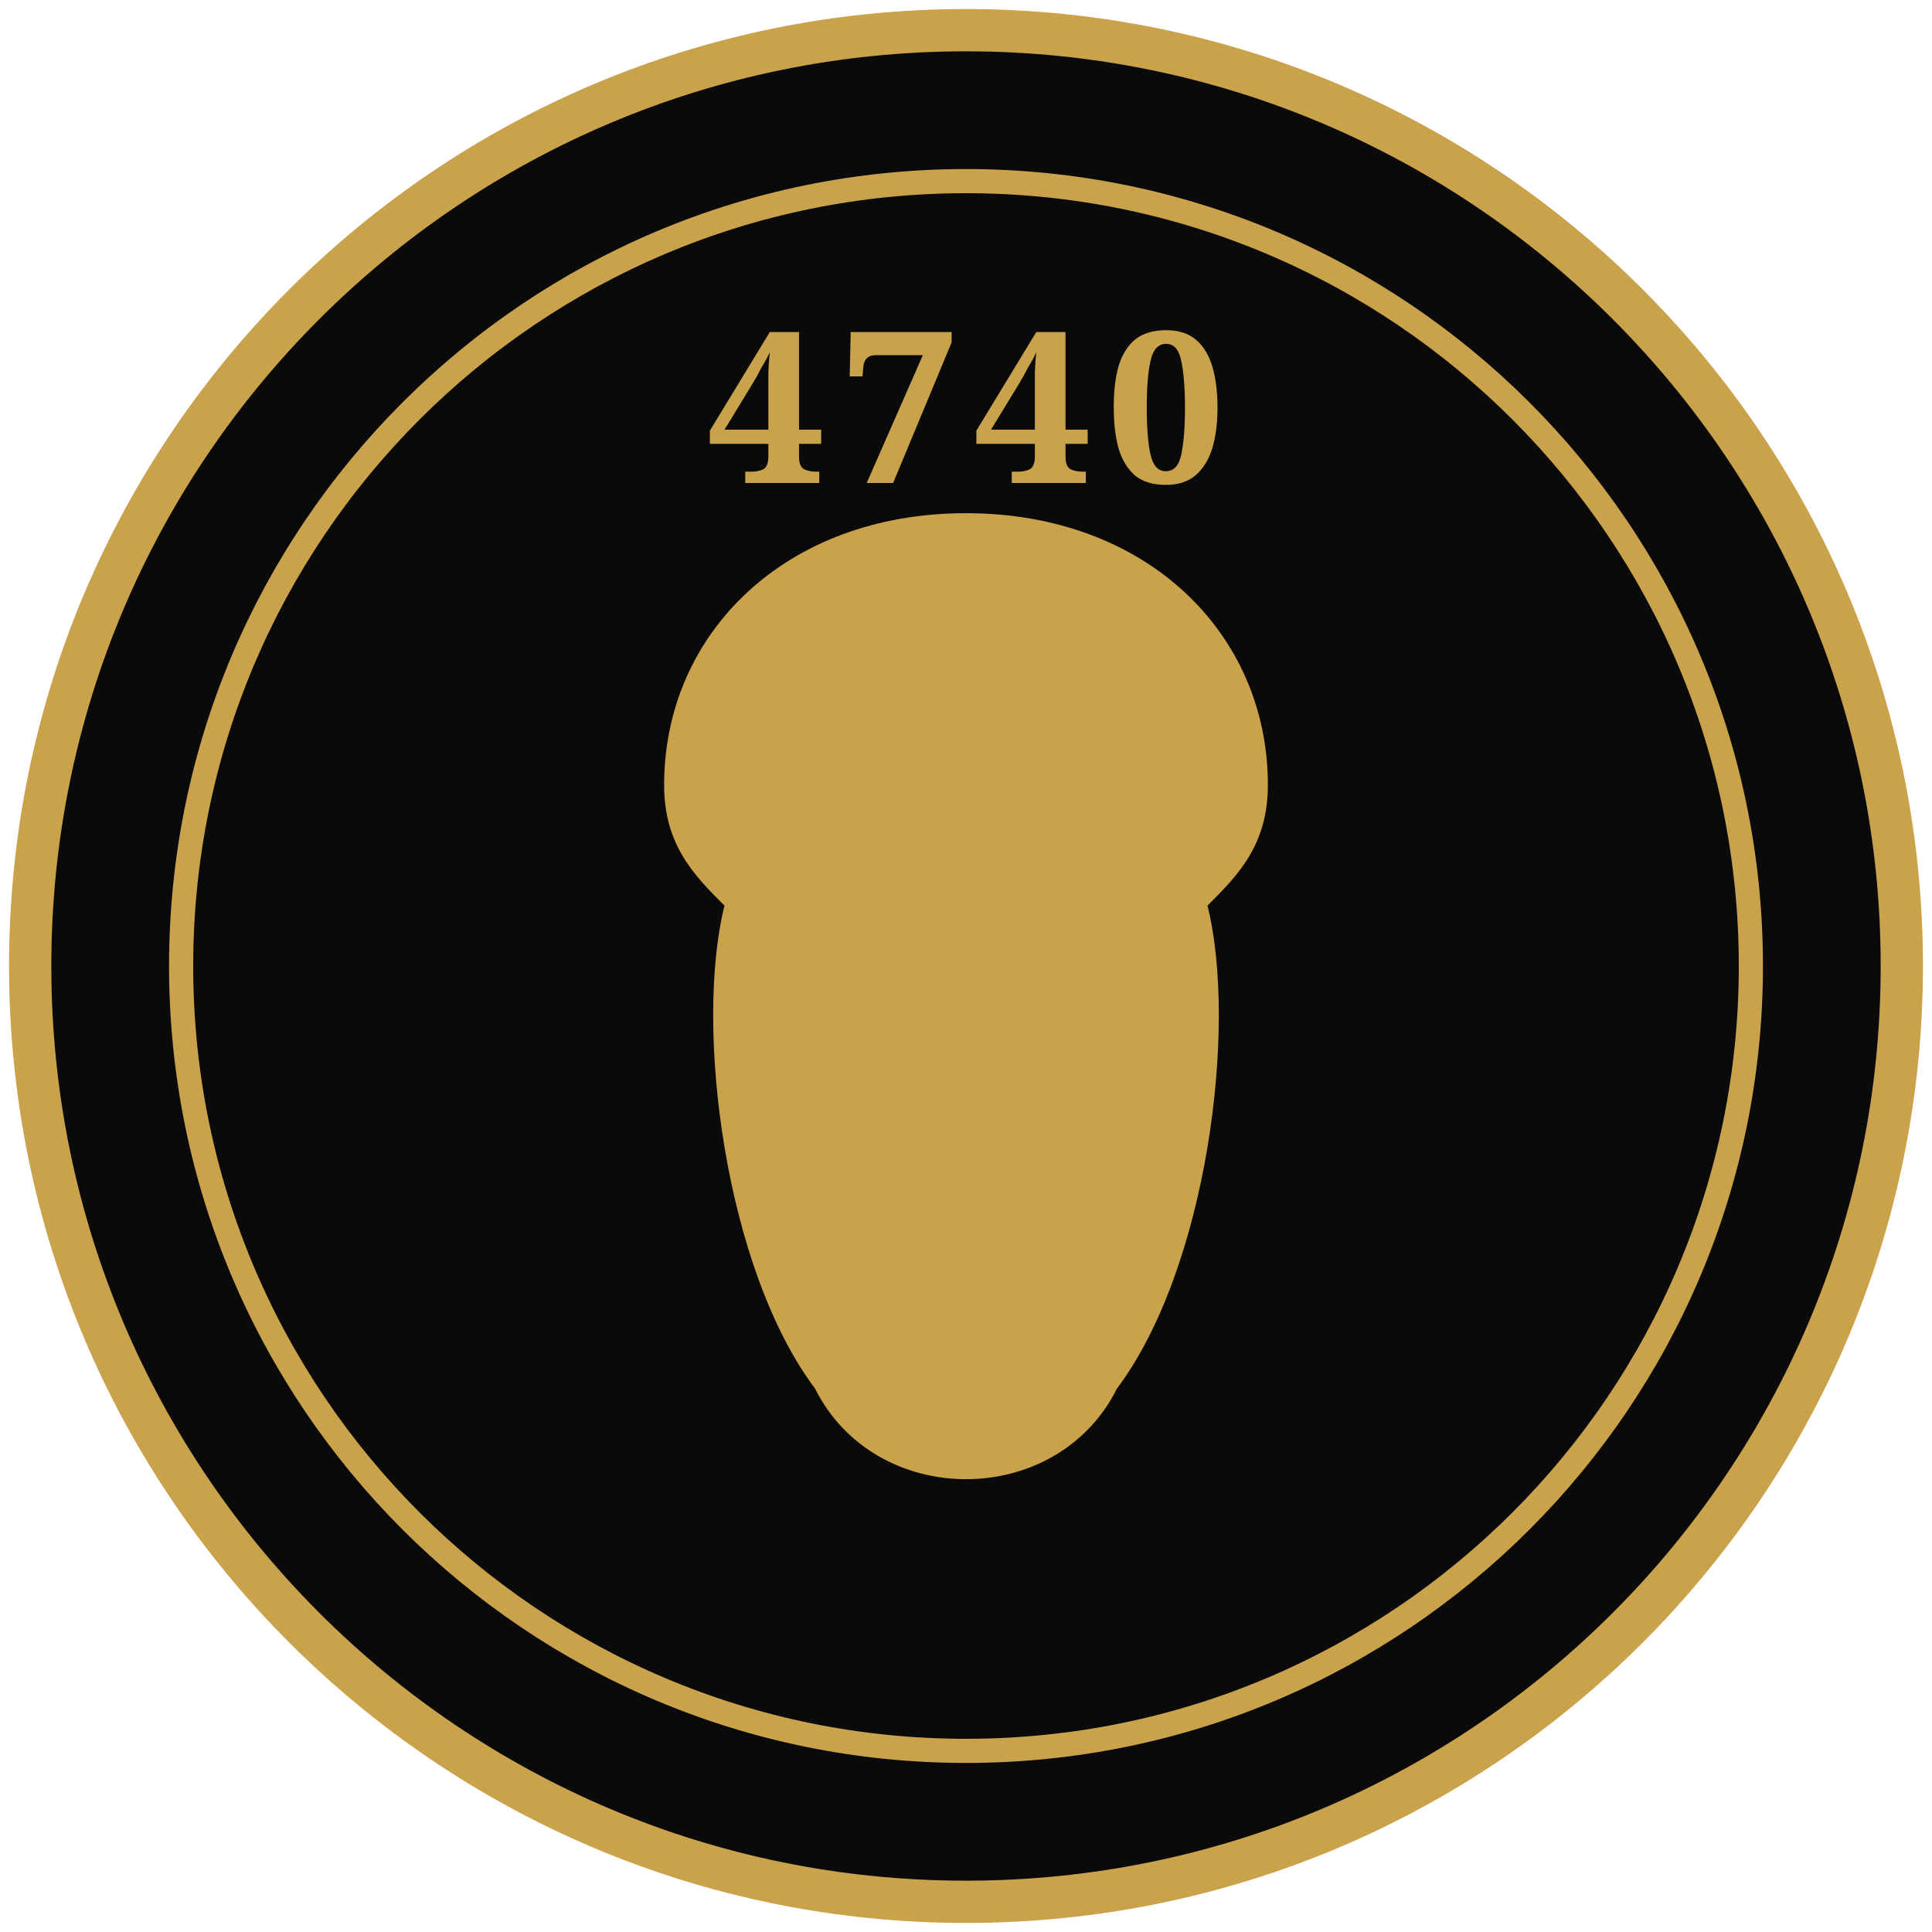
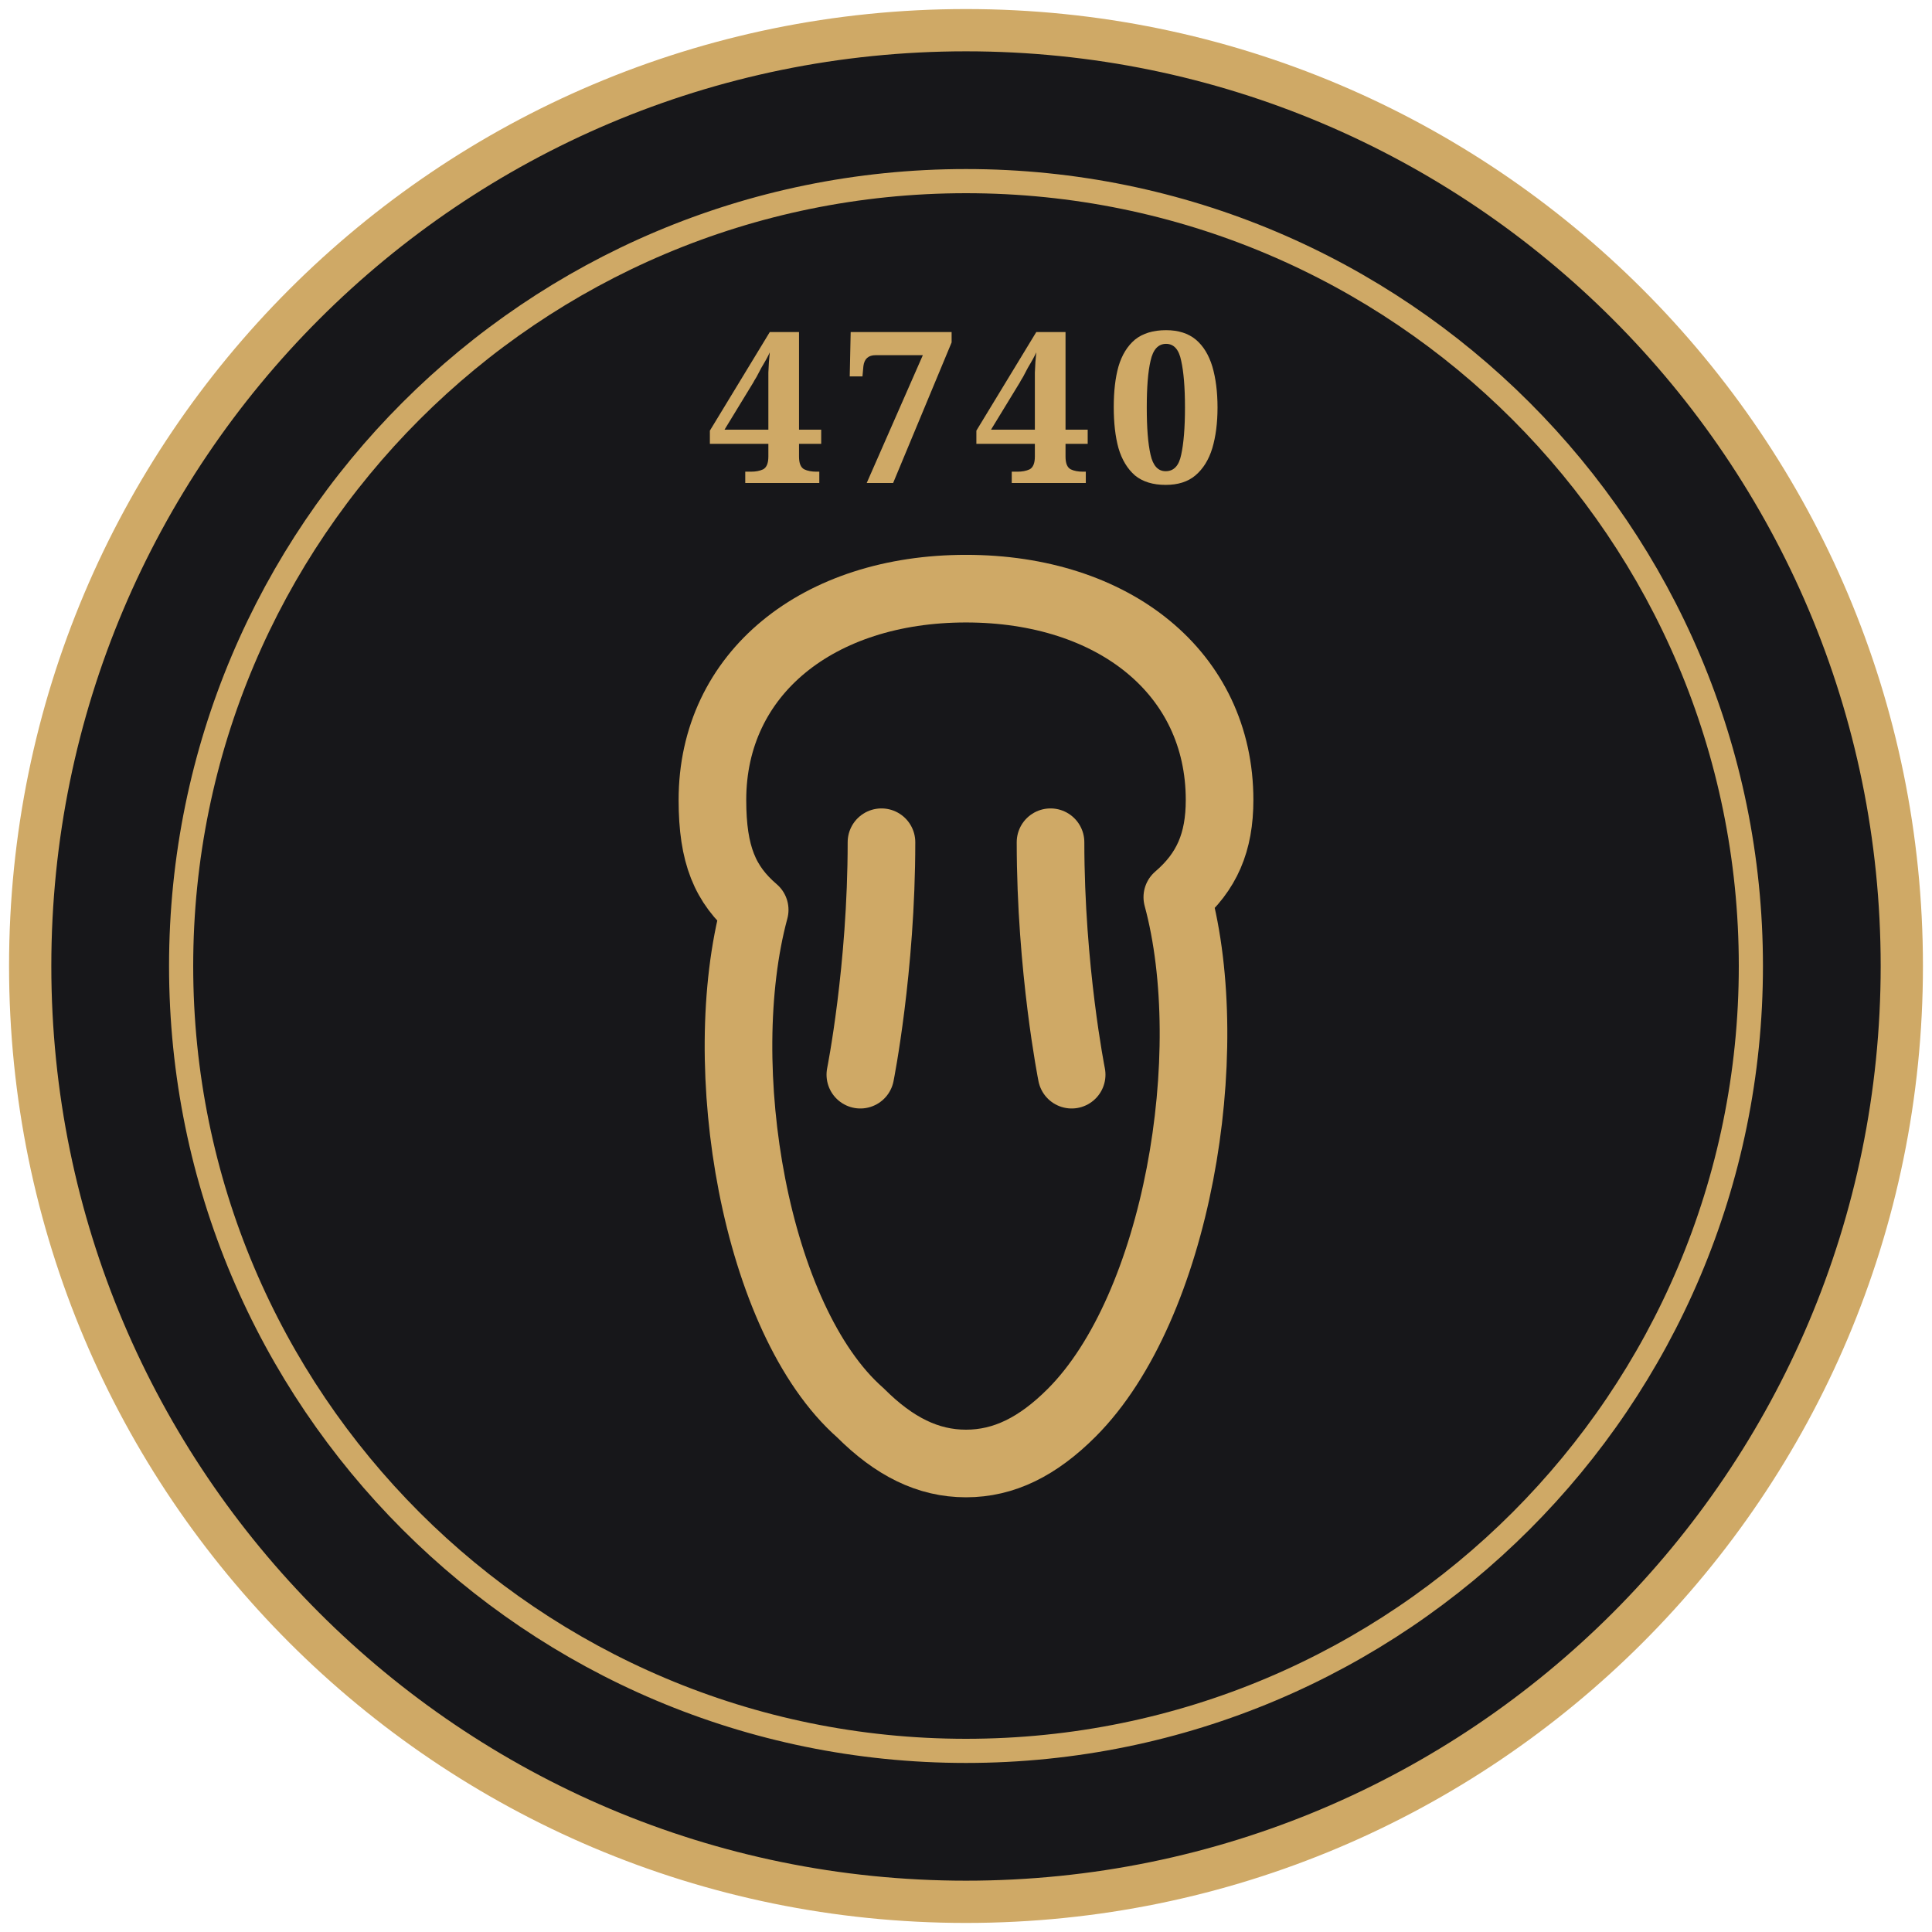
<svg xmlns="http://www.w3.org/2000/svg" viewBox="0 0 64 64">
-   <circle cx="32" cy="32" r="31" fill="#0a0a0a" stroke="#C9A24B" stroke-width="1.4" />
-   <circle cx="32" cy="32" r="26" fill="none" stroke="#C9A24B" stroke-width="0.8" />
-   <text x="32" y="16" text-anchor="middle" font-family="Georgia, serif" font-size="7" font-weight="700" fill="#C9A24B" letter-spacing="0.5">4740</text>
-   <path d="M22 26c0-5 4-9 10-9s10 4 10 9c0 2-1 3-2 4 1 4 0 12-3 16-1 2-3 3-5 3s-4-1-5-3c-3-4-4-12-3-16-1-1-2-2-2-4Z" fill="#C9A24B" />
-   <circle cx="27" cy="27" r="10" fill="none" />
+   <circle cx="32" cy="32" r="31" fill="#17171a" stroke="#cfa966" stroke-width="1.4" />
+   <circle cx="32" cy="32" r="26" fill="none" stroke="#cfa966" stroke-width="0.8" />
+   <text x="32" y="16" text-anchor="middle" font-family="Georgia, serif" font-size="7" font-weight="700" fill="#cfa966" letter-spacing="0.5">4740</text>
+   <g transform="translate(15.2,15.3) scale(1.4)" stroke="#cfa966" stroke-width="1.6" fill="none" stroke-linecap="round" stroke-linejoin="round">
+     <path d="M6 8c0-3 2.5-5 6-5s6 2 6 5c0 1-.3 1.7-1 2.3 1 3.7 0 9.7-2.5 12.2-.8.8-1.6 1.2-2.5 1.2s-1.7-.4-2.5-1.2C7 20.3 6 14.3 7 10.6 6.3 10 6 9.3 6 8Z" />
+     <path d="M10 9c0 3-.5 5.5-.5 5.5M14 9c0 3 .5 5.5.5 5.5" />
+   </g>
</svg>
